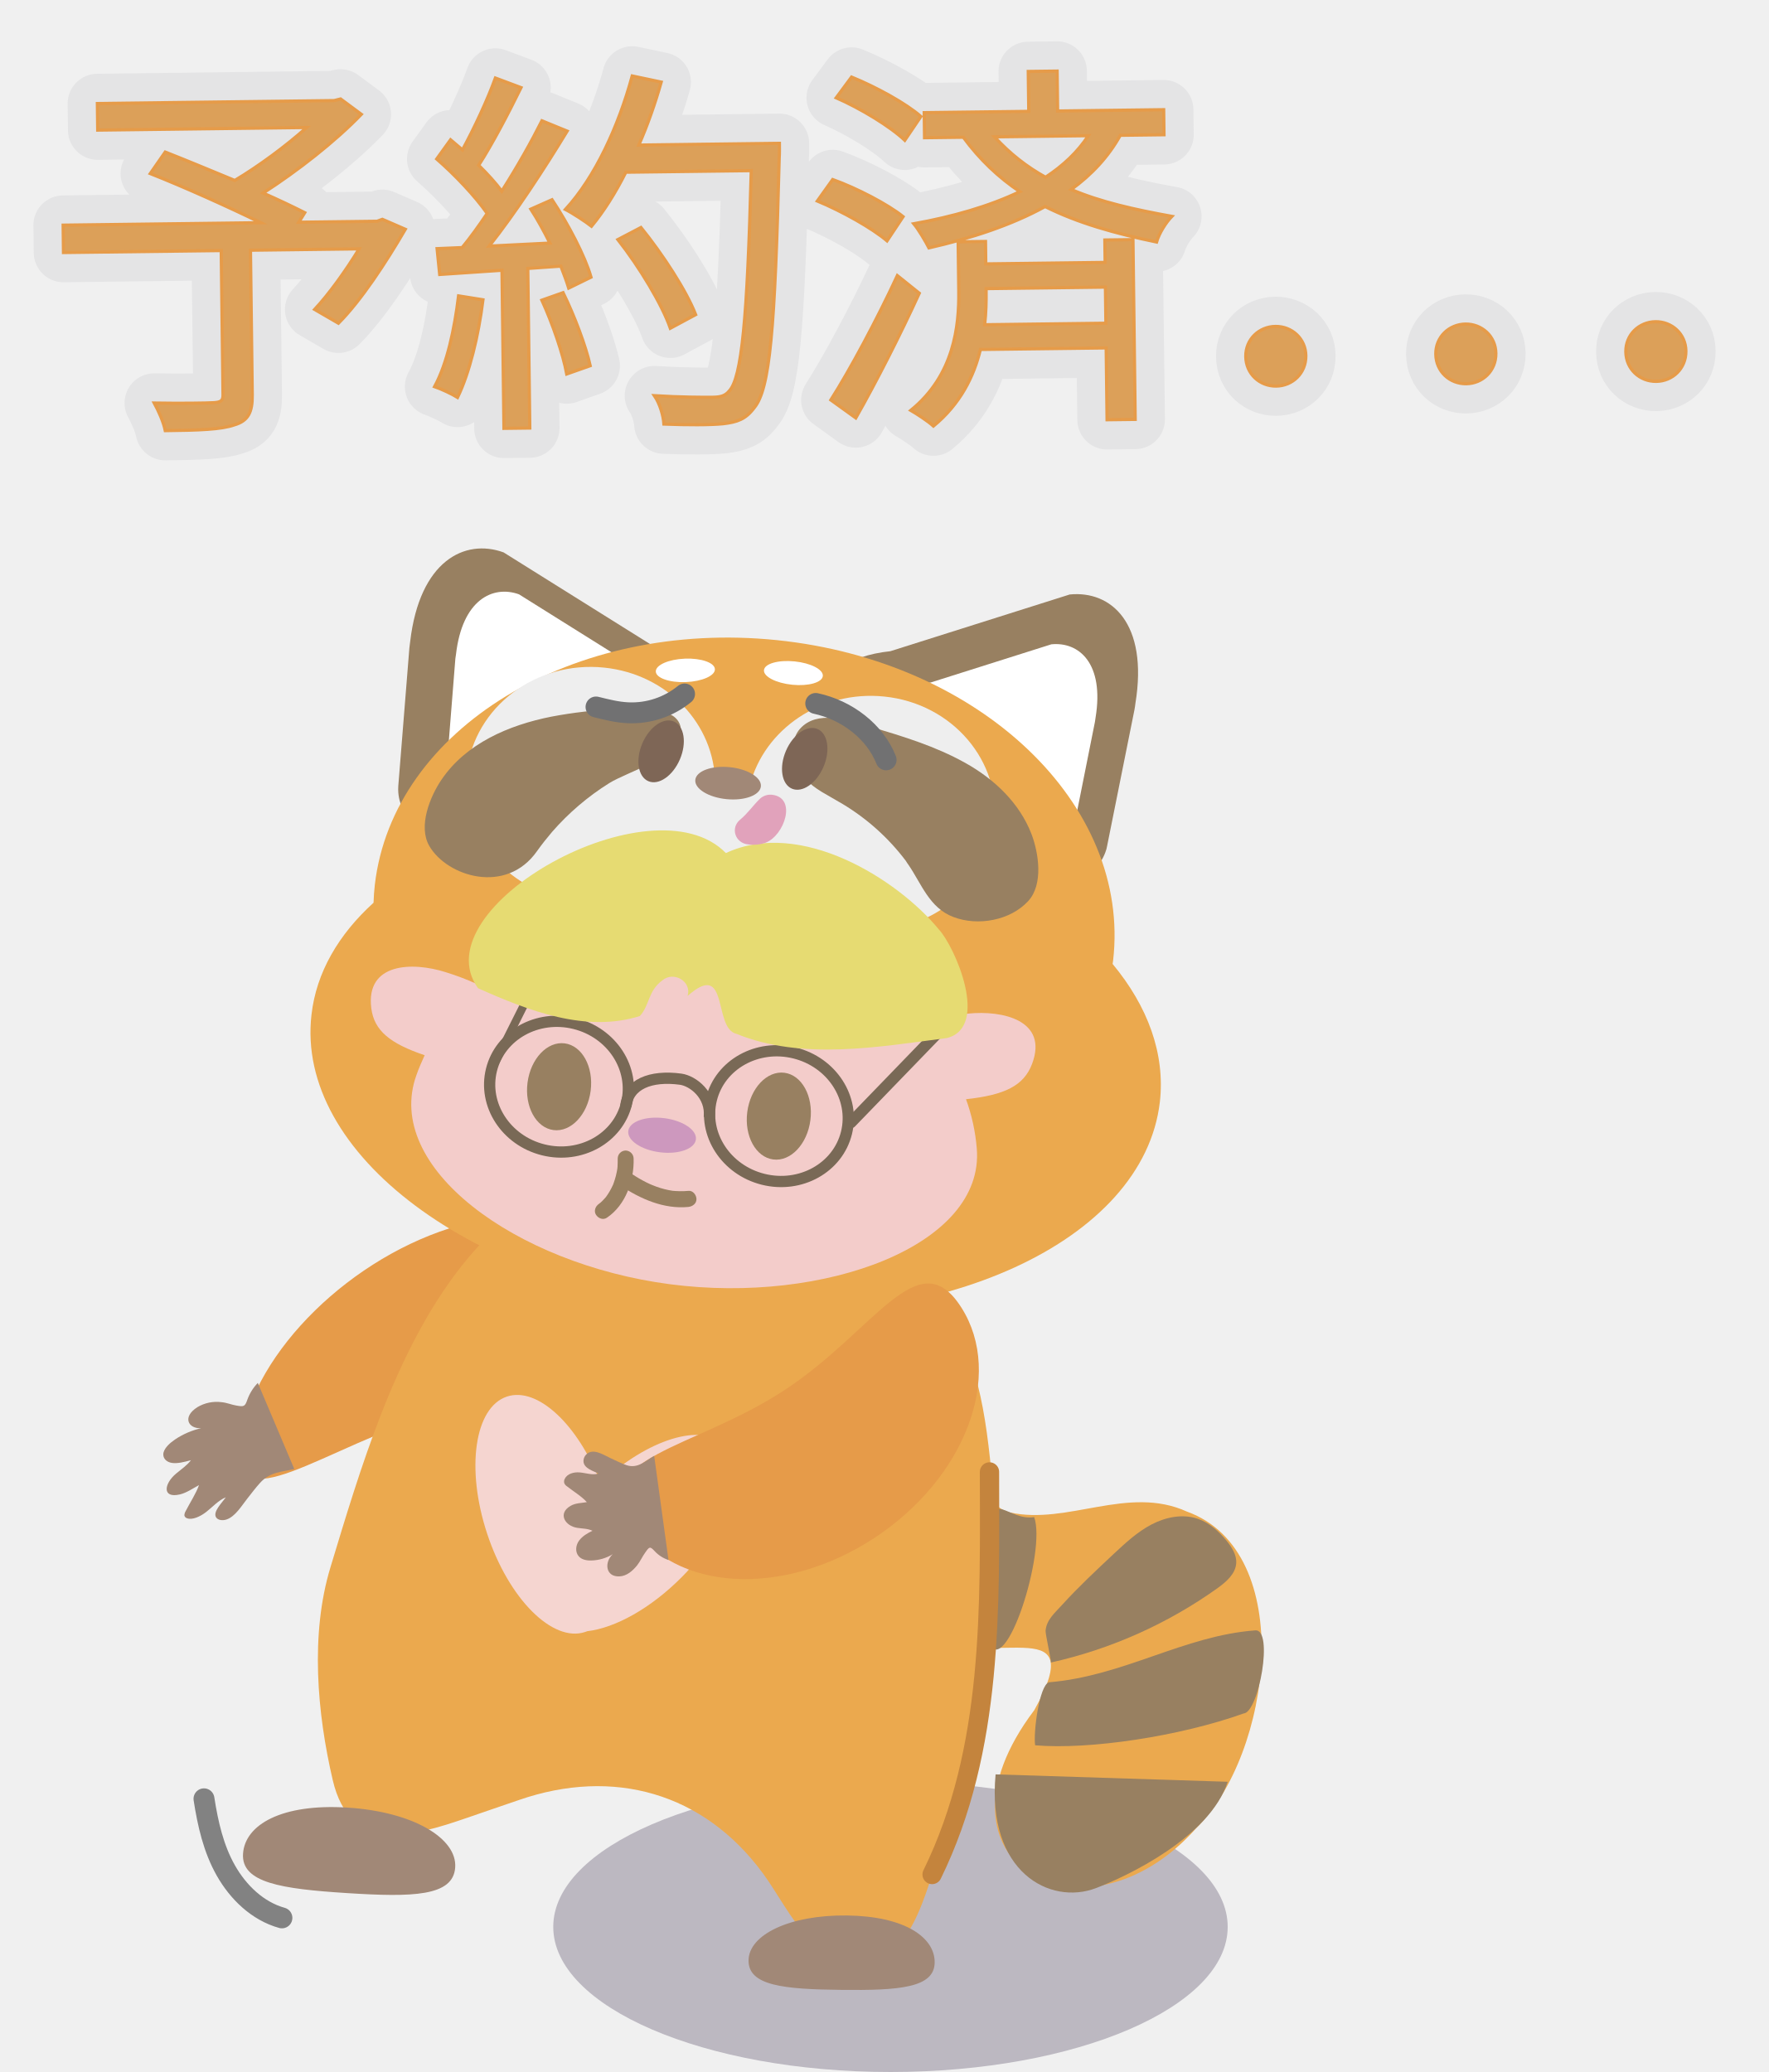
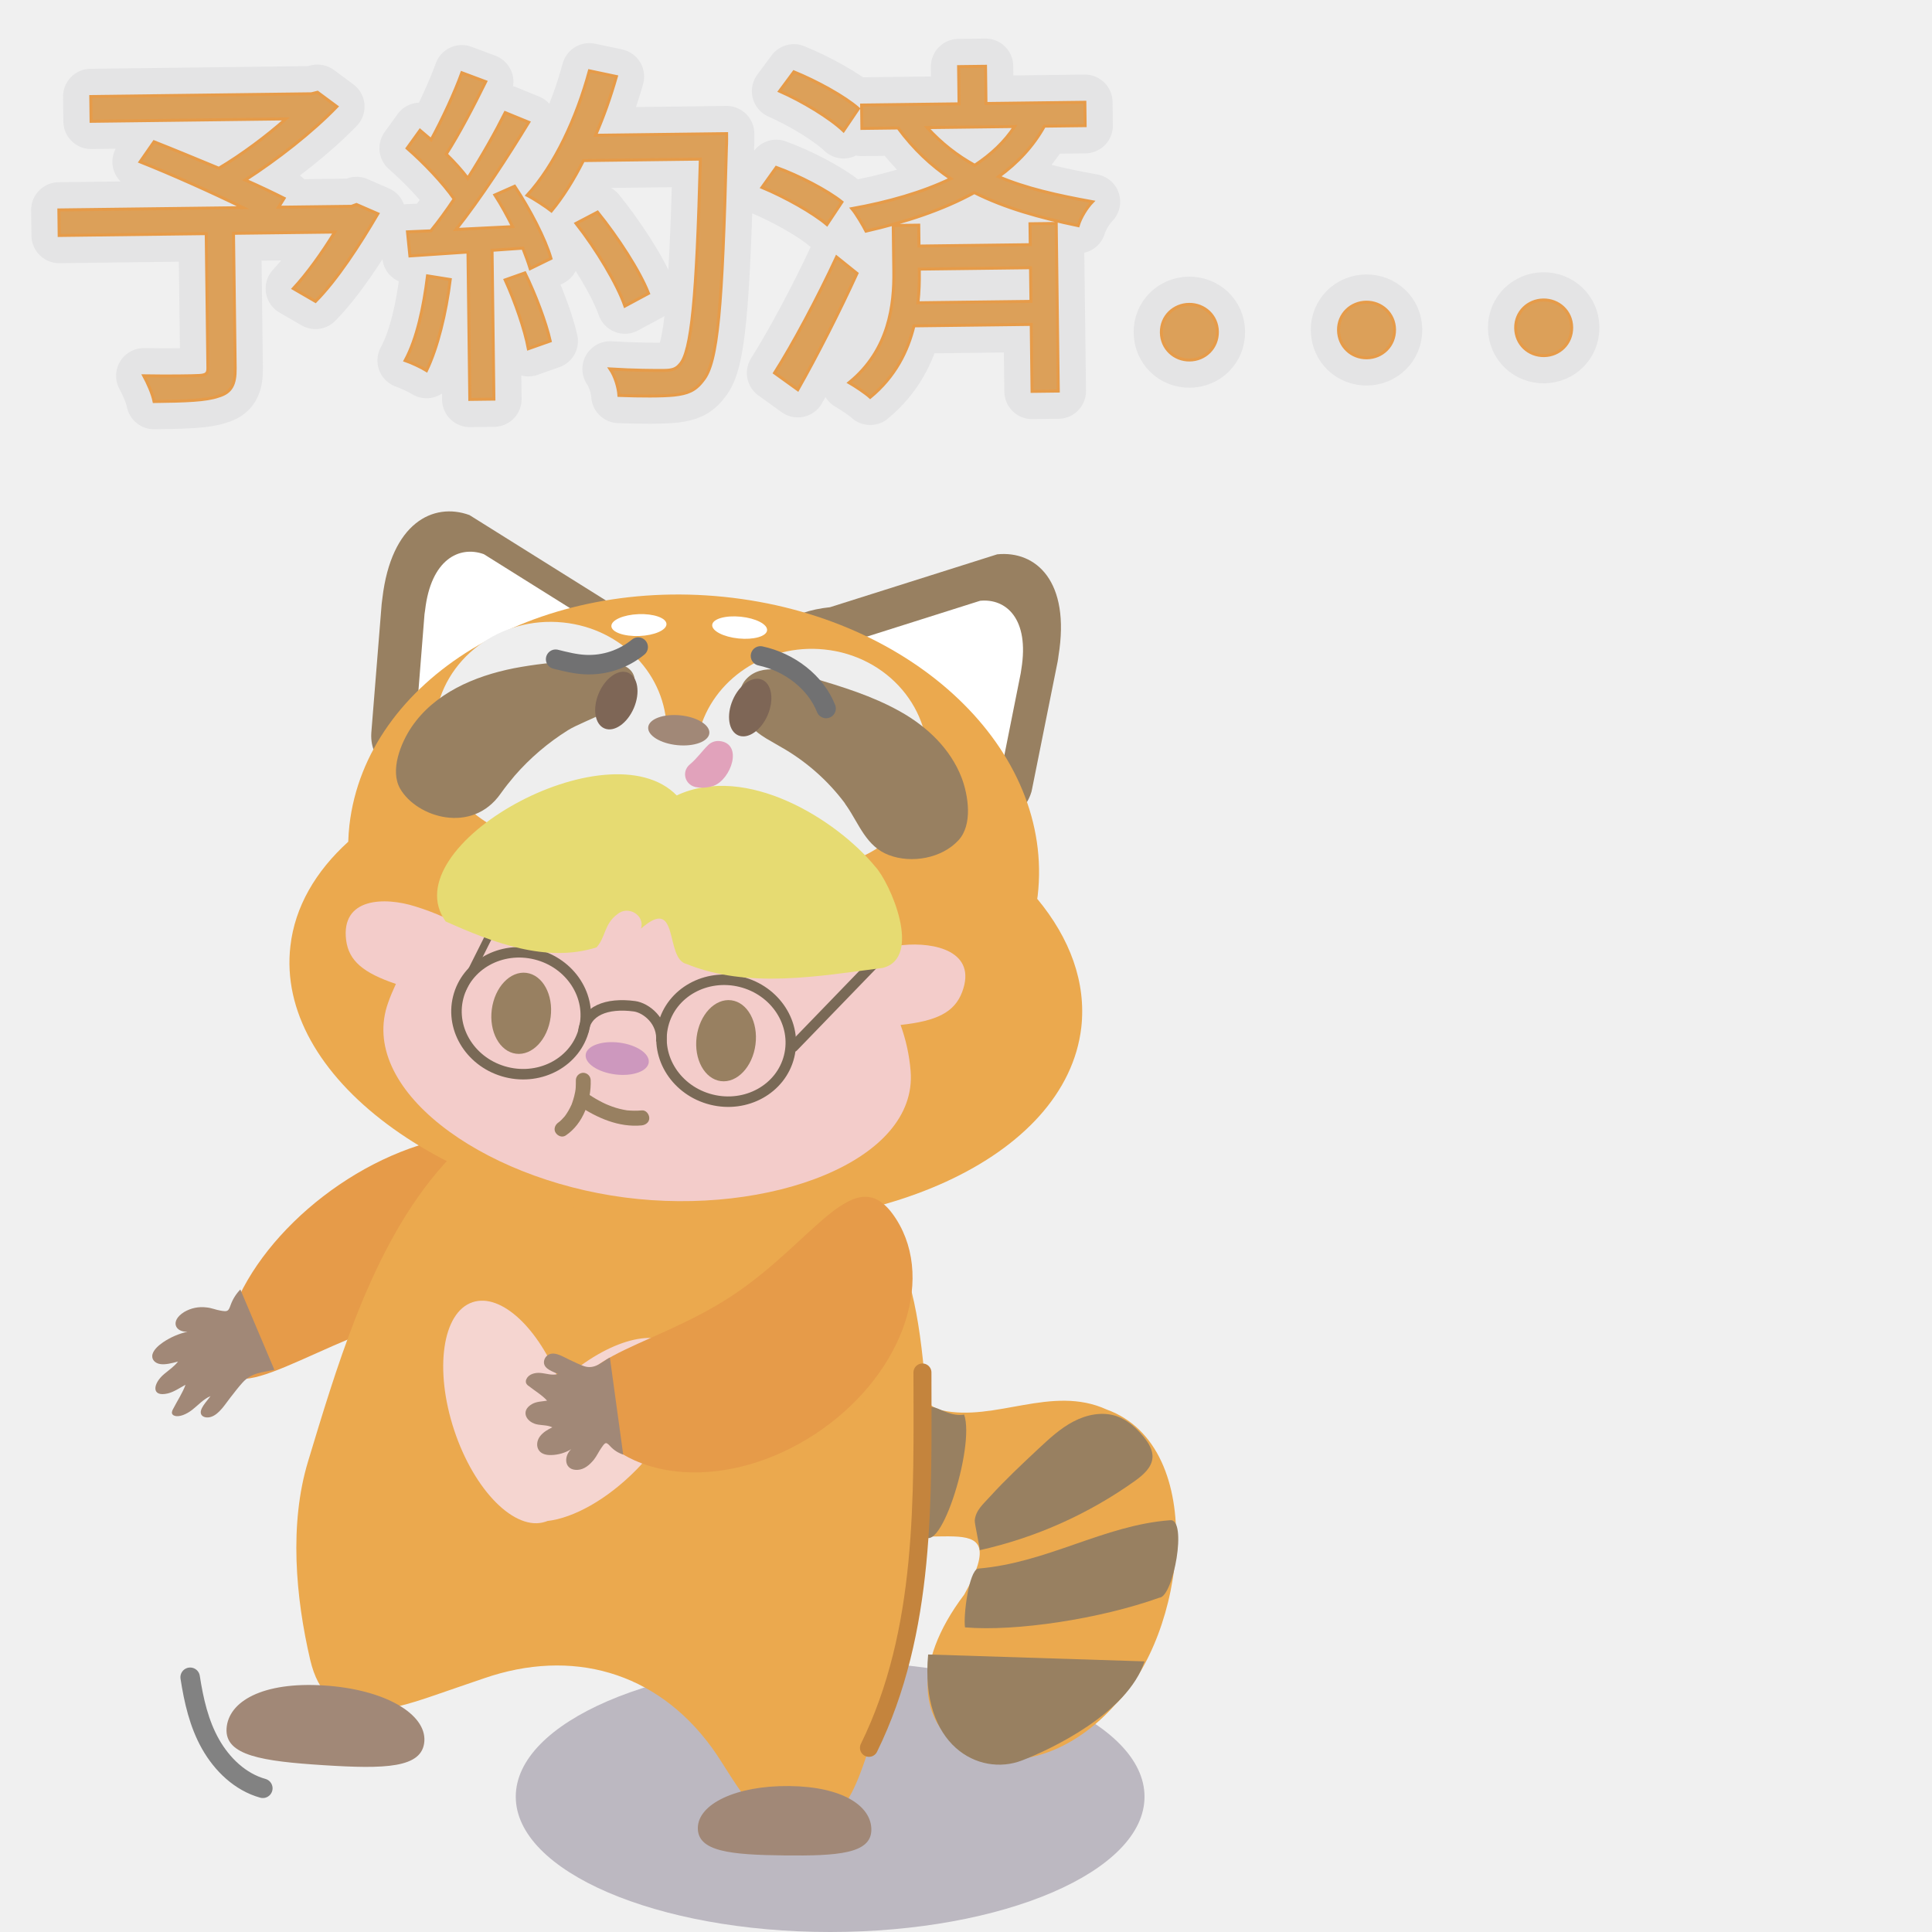
- <svg xmlns="http://www.w3.org/2000/svg" viewBox="0 0 1100.33 1289.33">
+ <svg xmlns="http://www.w3.org/2000/svg" viewBox="0 0 1289.33 1289.33">
  <defs>
    <style>.cls-1,.cls-3,.cls-4,.cls-5{isolation:isolate;font-size:236.47px;font-family:HiraMaruProN-W4-83pv-RKSJ-H, Hiragino Maru Gothic ProN;}.cls-1{fill:#ebebec;}.cls-2{letter-spacing:-0.5em;}.cls-17,.cls-18,.cls-19,.cls-20,.cls-21,.cls-25,.cls-3,.cls-5,.cls-9{fill:none;}.cls-3{stroke:#e4e4e5;stroke-width:37px;}.cls-19,.cls-20,.cls-21,.cls-24,.cls-25,.cls-3,.cls-9{stroke-linecap:round;stroke-linejoin:round;}.cls-4{fill:#dca059;}.cls-5{stroke:#e69b49;stroke-miterlimit:10;stroke-width:2px;}.cls-6{fill:#bcb8c1;}.cls-7{fill:#e69b49;}.cls-8{fill:#a18877;}.cls-9{stroke:#828282;}.cls-25,.cls-9{stroke-width:13px;}.cls-10{fill:#eba94e;}.cls-11{fill:#988061;}.cls-12{fill:#f5d5d0;}.cls-13{fill:#fff;}.cls-14{fill:#eee;}.cls-15{fill:#f3ccca;}.cls-16{fill:#cd98be;}.cls-17,.cls-18,.cls-19,.cls-20{stroke:#796956;}.cls-17{stroke-miterlimit:10;}.cls-17,.cls-19{stroke-width:7px;}.cls-18{stroke-miterlimit:10;stroke-width:7px;}.cls-20{stroke-width:5px;}.cls-21{stroke:#c4843d;stroke-width:12px;}.cls-22{fill:#7e6656;}.cls-23{fill:#e6db72;}.cls-24{fill:#e1a2bb;stroke:#e1a2bb;}.cls-25{stroke:#717172;}</style>
  </defs>
  <g id="图层_2" data-name="图层 2">
    <g id="图层_1-2" data-name="图层 1">
      <text class="cls-1" transform="translate(28.12 250.69) rotate(-0.71)">予約済<tspan class="cls-2" x="709.4" y="0">．．．</tspan>
      </text>
      <text class="cls-3" transform="translate(28.12 250.69) rotate(-0.71)">予約済<tspan class="cls-2" x="709.4" y="0">．．．</tspan>
      </text>
      <text class="cls-4" transform="translate(28.12 250.69) rotate(-0.71)">予約済<tspan class="cls-2" x="709.4" y="0">．．．</tspan>
      </text>
      <text class="cls-5" transform="translate(28.12 250.69) rotate(-0.71)">予約済<tspan class="cls-2" x="709.4" y="0">．．．</tspan>
      </text>
      <ellipse class="cls-6" cx="554" cy="1199.03" rx="209.8" ry="90.3" />
      <path class="cls-7" d="M270.4,880.13c-67,18.8-128.9,70.4-120.6,15.6S219,781.23,286,762.43s114.5,10.4,106.3,65.2S337.4,861.33,270.4,880.13Z" />
      <path class="cls-8" d="M183.1,914.13c-7.5,1.8-14.9,1.6-21.2,8.5-3,3.3-5.5,6.7-8.2,10.1-3.2,4-7.3,11-12.8,12.8-2.7.9-5.5.3-6.5-1.4-2-3.4,3.5-8.8,6.1-12.4-4.6,1.8-8.3,6.1-12.2,9.1-3.7,2.9-8.8,5.2-12,3.9a2.27,2.27,0,0,1-1.6-1.8,5.56,5.56,0,0,1,.8-2.6c2.7-5.3,6.5-11,8.3-16.2-3.9,2.1-7.7,4.8-11.9,5.8-11.1,2.6-10-6.6-2.3-13,3.2-2.7,6.8-5.1,9.2-8.3-4.1,1.1-8.3,2.2-11.8,1.7s-6.2-3.1-5.2-6.7c.9-3,4-5.8,7.1-7.9a48,48,0,0,1,16.2-7c-8,.4-11.9-7-2.3-13.1a23.33,23.33,0,0,1,15.1-3.1c3.3.3,6.1,1.6,9.2,2.1,4.6.8,5.3.7,6.8-3.7a29.13,29.13,0,0,1,6.5-10.4" />
      <path class="cls-9" d="M126.9,1119.33c2.4,15.5,5.9,31,13.6,44.6s19.8,25.3,34.9,29.5" />
      <path class="cls-10" d="M237.2,879.73c27.7-70.7,68.5-136.2,144.5-155.9,64.8-16.8,157.6,13.8,195.8,71,25.6,38.4,33.5,67,38.4,112.7,10.4,96-7.8,180.8-40,271-5.8,16.2-13.6,34-29.6,39.8-37.7,13.6-54.4-29.1-71.5-52.4-37-50.5-93.3-66.1-151.8-45.9-11,3.8-22,7.5-32.9,11.3-33.3,11.5-72.3,22.7-83.1-23.7-9.7-41.6-14.1-90.6-1.4-132.4C214.8,944.83,224.7,911.73,237.2,879.73Z" />
      <path class="cls-10" d="M577,1014.33c33.3,28.9,103.1-16.1,66.5,49.8-72.1,95.4,31.4,151.3,100.6,73.6,47.1-46.3,63.4-172.1-5.6-197.1-36.7-16.7-74.1,8.5-110.3.5-16.1-4.8-10.8-17.8-13.9-19.4C566.1,924.43,539.5,986.43,577,1014.33Z" />
      <path class="cls-11" d="M763.8,1108.73c-11.1,34.5-62.8,58.9-82,66.2-28.5,10.8-68-9.9-62.4-70.8" />
      <path class="cls-11" d="M780.9,1014.53c11.7-1.2,2.2,51.3-7.2,51.7-39.6,14.2-96,22.7-129.7,19.8-1.2-8,2.6-37.4,8.6-39.2C699.3,1042.93,736.5,1017.83,780.9,1014.53Z" />
      <path class="cls-11" d="M692.9,966.93c7.3-6.8,14.7-13.7,23.5-18.3s19.4-6.8,28.9-3.5c7.2,2.5,13,7.8,17.8,13.6,3.3,4.1,6.4,8.9,6,14.1-.5,6.6-6.2,11.5-11.6,15.4a285.32,285.32,0,0,1-103.7,46.3c.5-.1-3.5-18-3.3-19.8.6-6.8,5.5-10.8,10.3-16.1C670.9,987.53,681.9,977.23,692.9,966.93Z" />
      <path class="cls-11" d="M617.5,954.73c-2-29.6,10-8,25.9-10.7,7.7,21.2-17.9,102.1-28.5,78C614.4,996.63,619.2,978.23,617.5,954.73Z" />
      <path class="cls-12" d="M451.1,899.23c-14.4-14.3-48.3-3.6-77.4,23.6-14.1-36.4-39.3-60.1-58.3-53.8-20.2,6.7-25.7,44.9-12.3,85.4s40.7,67.8,60.9,61.1c.5-.2.9-.3,1.4-.5,17.3-2,39.5-14.2,58.9-33.8C454.3,950.93,466.3,914.23,451.1,899.23Z" />
      <path class="cls-8" d="M283.2,1162c-1.2,18.1-26.5,18.6-67.3,16s-65.9-6.4-64.7-24.5,24.1-31.3,65-28.7S284.4,1143.93,283.2,1162Z" />
      <path class="cls-11" d="M527.3,436.73l105.1,82.9s42.5,45,55.3,10.7a18.23,18.23,0,0,0,1.1-4l17-84.7c.3-1.3.4-2.7.6-4,8.1-49.8-15.1-70.3-40.9-67.7l-111.6,35.3C527.7,407.93,507.1,420.73,527.3,436.73Z" />
      <path class="cls-11" d="M428.5,441.83l-124.3,54.4s-53.4,33.1-56.4-3.1a28,28,0,0,1,0-4.1l6.9-85.9c.1-1.3.4-2.7.5-4,5.9-50.1,33.9-64.2,58.1-55.4l98.1,61.4C436.1,413.93,452.5,431.33,428.5,441.83Z" />
      <path class="cls-13" d="M560.9,445.93l70.8,55.9s28.6,30.3,37.3,7.2a27.59,27.59,0,0,0,.8-2.7l11.4-57.1a25.12,25.12,0,0,0,.4-2.7c5.5-33.6-10.2-47.3-27.5-45.6l-75.2,23.8C561.1,426.53,547.2,435.13,560.9,445.93Z" />
      <path class="cls-13" d="M400.5,435.93l-83.8,36.7s-36,22.3-38-2.1a13.1,13.1,0,0,1,0-2.8l4.6-57.9a25.12,25.12,0,0,1,.4-2.7c3.9-33.8,22.8-43.2,39.2-37.3l66.1,41.4C405.6,417.13,416.6,428.83,400.5,435.93Z" />
      <path class="cls-10" d="M692.2,599.83c.1-.7.2-1.3.3-2,11.3-97.1-82.4-186.5-209.2-199.5s-238.8,55.1-250.1,152.2c-.4,3.7-.7,7.5-.8,11.2-21.8,19.8-35.6,43.4-38.6,69.6-10.1,86.5,99.9,168.9,245.7,183.9s272-42.9,282.1-129.5C725,655.73,714.1,626.23,692.2,599.83Z" />
      <path class="cls-14" d="M618.6,513.83c4.7-40-26-76.1-68.5-80.4-39.1-4-74.6,20.2-83.6,55.3-2.1-.3-4.3-.7-6.4-.9a110.84,110.84,0,0,0-15.2-.5c-.3-36.5-29.5-67.8-69-71.9-42.5-4.4-80.7,24.5-85.4,64.6-4.3,36.9,21.4,70.3,58.7,78.8a94,94,0,0,0-3.1,15.1c-3.7,32.1,16.3,53.5,47.9,62.8,43.9,12.9,98.2,18.3,138.3-7.3,11.9-7.6,17.7-21.4,19.2-34.3a87.19,87.19,0,0,0,.4-16.9C586.4,573.93,614.7,547.93,618.6,513.83Z" />
      <ellipse class="cls-13" cx="426.4" cy="417.13" rx="18.4" ry="7.3" transform="translate(-16.27 17.31) rotate(-2.28)" />
      <ellipse class="cls-13" cx="493.61" cy="418.83" rx="7.3" ry="18.4" transform="translate(27.43 867.99) rotate(-84.25)" />
      <path class="cls-11" d="M343.5,517.63c-3.3,3.9-6.5,7.9-9.4,12-19.2,27.4-56,15.8-67-3.2-7.1-12.2.4-30.7,7.6-41.3,15.2-22.4,41.6-33.9,68.4-39.2a282.85,282.85,0,0,1,41-4.7c9.8-.5,23.9-1.3,32.8,3.2,5.3,2.7,7.5,7.2,6.5,12.8-2.7,14.6-32.8,22.9-44.4,30.1A159.14,159.14,0,0,0,343.5,517.63Z" />
      <path class="cls-11" d="M565.1,538c8.2,11.9,13,26.9,28,32.6,15.4,5.9,35.5,2.1,46.5-9.8,9.7-10.4,6.6-30.1,2.1-41.9-7.4-19.1-22.9-34-41.2-44.2-18.7-10.4-37.9-16.2-59.2-22.6-14.3-4.2-32.9-10.4-43.5,1.3-5.1,5.7-5,13.5-2.9,20.3,2.6,8.7,8.5,14.3,16.4,19.1,4.3,2.6,8.8,5,13.1,7.6a138.86,138.86,0,0,1,39.1,35.2C564.1,536.63,564.6,537.33,565.1,538Z" />
      <path class="cls-15" d="M602.3,630.73a153.49,153.49,0,0,0-20.6,3.2c-12.7-51.3-56.4-91-125.8-100.1-77.2-10.1-133,10.8-159.2,78.5a162.32,162.32,0,0,0-19.5-7.4c-20.5-6.5-49.8-6-46.2,22.5,1.8,13.9,11.6,21.9,33.2,29.2-1.8,4-3.6,8-5.1,12.3-20.8,57.3,61.5,117.6,157.7,130.2s195.9-24.1,190.9-84.5A117.87,117.87,0,0,0,601,684c24.1-2.6,36-8.4,41.1-22C652.3,634.93,623.8,628.53,602.3,630.73Z" />
      <ellipse class="cls-8" cx="452.96" cy="487.29" rx="10" ry="20.5" transform="translate(-76.61 890.02) rotate(-84.34)" />
      <ellipse class="cls-16" cx="411.9" cy="706.38" rx="10.7" ry="21.2" transform="translate(-340.3 1027.05) rotate(-82.84)" />
      <ellipse class="cls-11" cx="347.85" cy="676.27" rx="27.2" ry="19.8" transform="translate(-367.38 934.7) rotate(-82.65)" />
      <ellipse class="cls-11" cx="484.57" cy="694.58" rx="27.2" ry="19.8" transform="translate(-266.32 1086.25) rotate(-82.65)" />
      <path class="cls-11" d="M386,737.73c12.4,8.3,27,14.8,42.3,13.3,2.6-.3,5.1-2.1,5-5-.1-2.5-2.2-5.3-5-5a48.74,48.74,0,0,1-5.4.2c-.8,0-1.7-.1-2.5-.1-.5,0-.9-.1-1.4-.1s-1-.1-.3,0a53.63,53.63,0,0,1-10.3-2.6c-.8-.3-1.6-.6-2.3-.9-.1,0-1.4-.6-.5-.2a6.12,6.12,0,0,0-1.2-.5c-1.6-.7-3.1-1.5-4.6-2.3-3-1.6-5.9-3.5-8.8-5.4a4.93,4.93,0,0,0-6.8,1.8,5.14,5.14,0,0,0,1.8,6.8Z" />
      <path class="cls-11" d="M384.3,720.93c0,1.6,0,3.3-.1,4.9,0,.4-.1.8-.1,1.2,0,.1-.2,1.3-.1.6s-.1.6-.1.7c-.1.3-.1.7-.2,1a40.51,40.51,0,0,1-1.2,4.7,17.23,17.23,0,0,1-.7,2.1c-.1.4-.3.7-.4,1.1-.1.2-.1.4-.2.5.2-.5.3-.6.1-.3a42,42,0,0,1-4.3,7.4c-.4.5.6-.7,0,0-.2.3-.5.5-.7.8-.5.5-.9,1-1.4,1.5s-1,.9-1.5,1.4c-.7.6.6-.4.1-.1a5.5,5.5,0,0,0-.9.7c-2.2,1.5-3.3,4.5-1.8,6.8s4.5,3.4,6.8,1.8c11.7-7.9,17-23.2,16.6-36.8a5.08,5.08,0,0,0-5-5,5,5,0,0,0-4.9,5Z" />
      <path class="cls-17" d="M389.3,688.63c1.4-14,15.5-19.6,34.1-17.1,7.6,1,19.3,9.8,17.9,23.8" />
      <ellipse class="cls-18" cx="347.77" cy="676.18" rx="40.5" ry="43.3" transform="translate(-392.45 850.06) rotate(-76)" />
      <ellipse class="cls-18" cx="484.59" cy="694.52" rx="40.5" ry="43.3" transform="translate(-306.52 996.71) rotate(-76)" />
      <line class="cls-19" x1="594.1" y1="631.63" x2="529.4" y2="698.53" />
      <line class="cls-20" x1="332.1" y1="613.13" x2="305.7" y2="665.83" />
      <path class="cls-8" d="M465.7,1219.83c-.2,15.8,21.8,18,57.7,18.4s57.9-1.2,58.1-17-18.9-28.9-54.7-29.3S465.9,1204,465.7,1219.83Z" />
      <path class="cls-21" d="M615.6,915.93c.1,83.3,2.7,172.2-35.7,250.5" />
      <path class="cls-7" d="M487.9,865.13c-56.8,37.2-122.2,41.2-95.4,83.2s94.5,46,151.3,8.8,81.1-101.4,54.3-143.5S544.7,827.93,487.9,865.13Z" />
      <path class="cls-8" d="M407,905.93c-5.6,3.2-10.2,8.1-17.2,5.8-3.3-1.1-6.4-2.8-9.6-4.2-3.8-1.7-9.4-5.6-13.7-3.7a5.92,5.92,0,0,0-3.5,5.5c.2,4.4,6.1,6,9.3,7.6-3.7,1.2-7.9-.4-11.7-.7-3.6-.3-7.8.8-9.3,4.1a3.6,3.6,0,0,0-.2,2.7,4.44,4.44,0,0,0,1.7,1.9c4,3.2,8.9,6,12.3,9.8-3.4.6-7,.5-10.1,2.3-8.2,4.7-3.5,12.6,4.2,13.7,3.2.5,6.5.4,9.4,1.8-3.1,1.5-6.2,3.3-8.3,6.1s-2.6,6.9-.4,9.6c1.8,2.3,5.1,2.9,8,2.8a26.78,26.78,0,0,0,13.3-3.9c-5.3,4.9-4.6,14.2,4.2,13.8,4.5-.2,8.2-3.4,11-6.9,1.9-2.4,3.2-5.4,5-7.9,2.6-3.7,3-4.1,5.9-.9a20.19,20.19,0,0,0,8.6,5.5" />
      <ellipse class="cls-22" cx="411.31" cy="467.52" rx="20.2" ry="12.7" transform="translate(-180.43 661.41) rotate(-66.8)" />
      <ellipse class="cls-22" cx="500.65" cy="472.19" rx="20.2" ry="12.7" transform="translate(-130.58 746.35) rotate(-66.8)" />
      <path class="cls-23" d="M584,578.23c-25.6-31.1-85.8-69.1-132.4-47.4-45.7-46.9-190.3,33.9-154.2,84.1,31.5,14.1,67.3,27.9,100.7,17.3,6.3-7,4.9-15.5,14-22.2,7-5.9,18.4.6,15.7,9.7,26-23,15.6,20.2,30.4,23.6,41.1,16.7,88.4,8.1,130.9,2.6C615.9,639.23,594.2,589.13,584,578.23Z" />
      <path class="cls-24" d="M476.1,523.93c11.3-4.2,19.4-27.5,3.9-28.9a9,9,0,0,0-6.9,2.4c-4.2,4.1-7.6,9.1-12.3,13-5.8,4.7-3.1,13.6,4.5,14.5A23,23,0,0,0,476.1,523.93Z" />
      <path class="cls-25" d="M370.8,439.93c6.5,1.6,13.1,3.3,19.9,3.6a51.9,51.9,0,0,0,35.2-11.7" />
      <path class="cls-25" d="M507.5,437.73c19.5,4.2,36.8,17.5,43.8,35.1" />
    </g>
  </g>
</svg>
